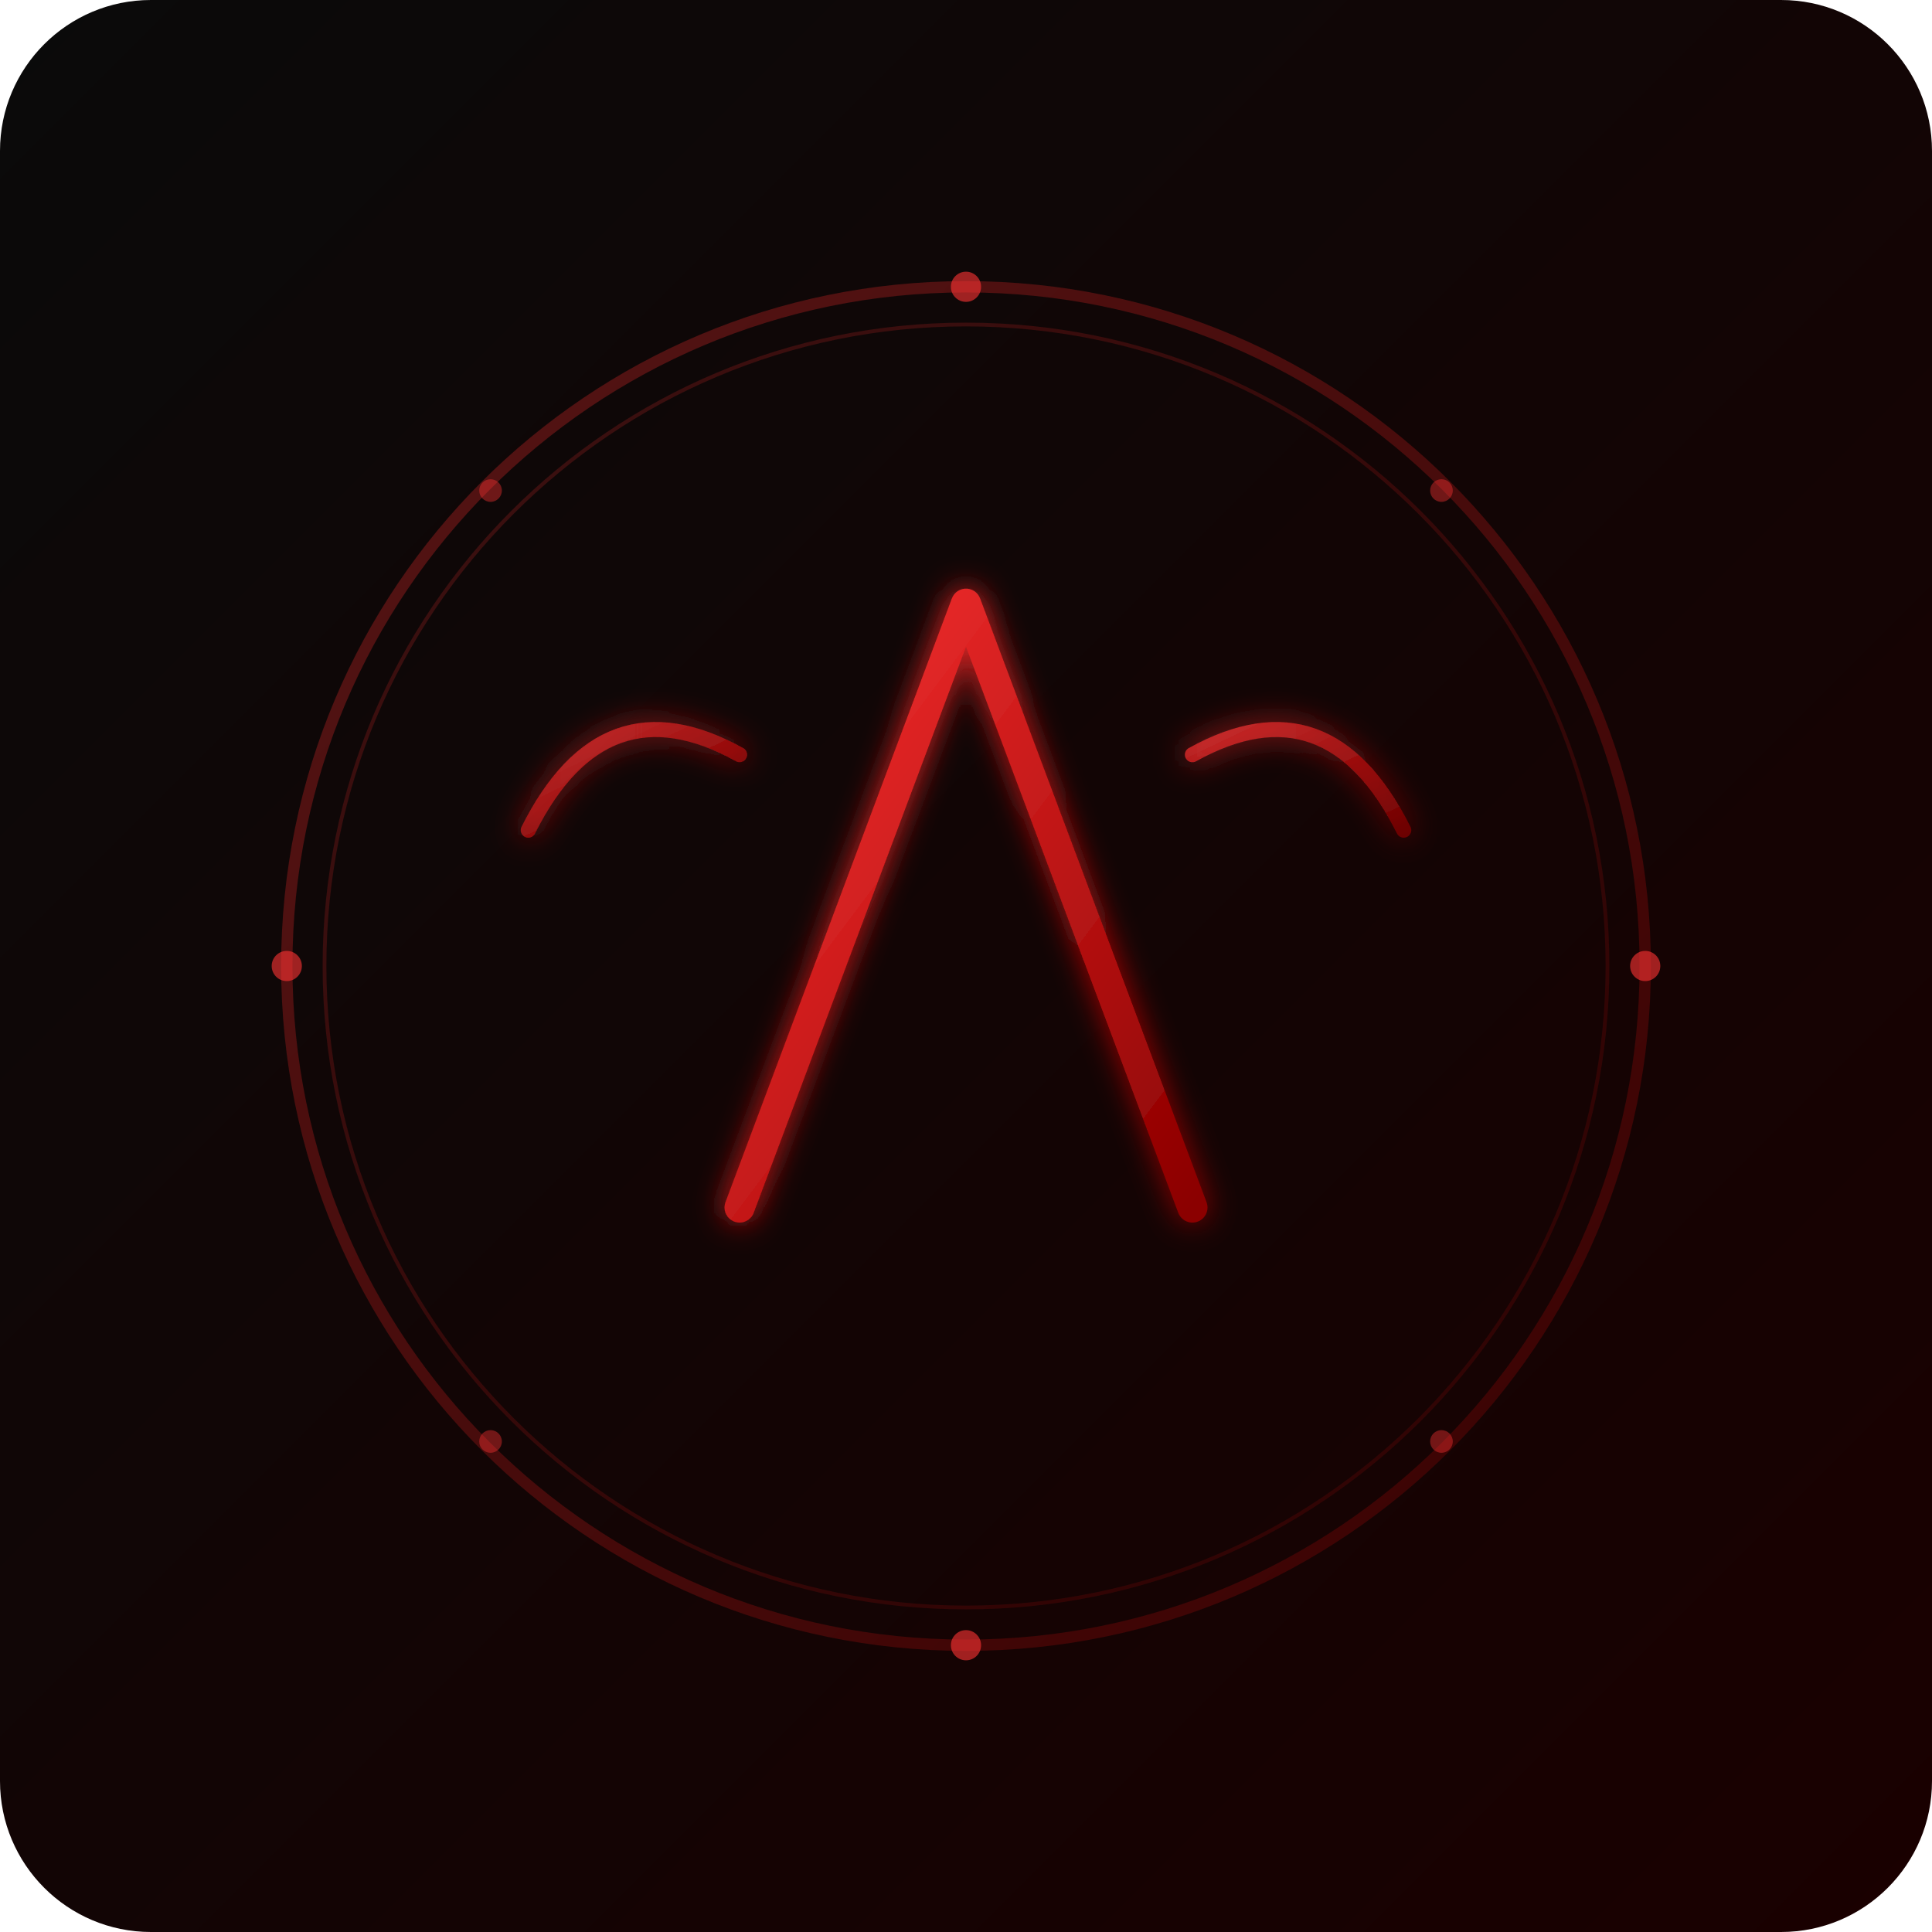
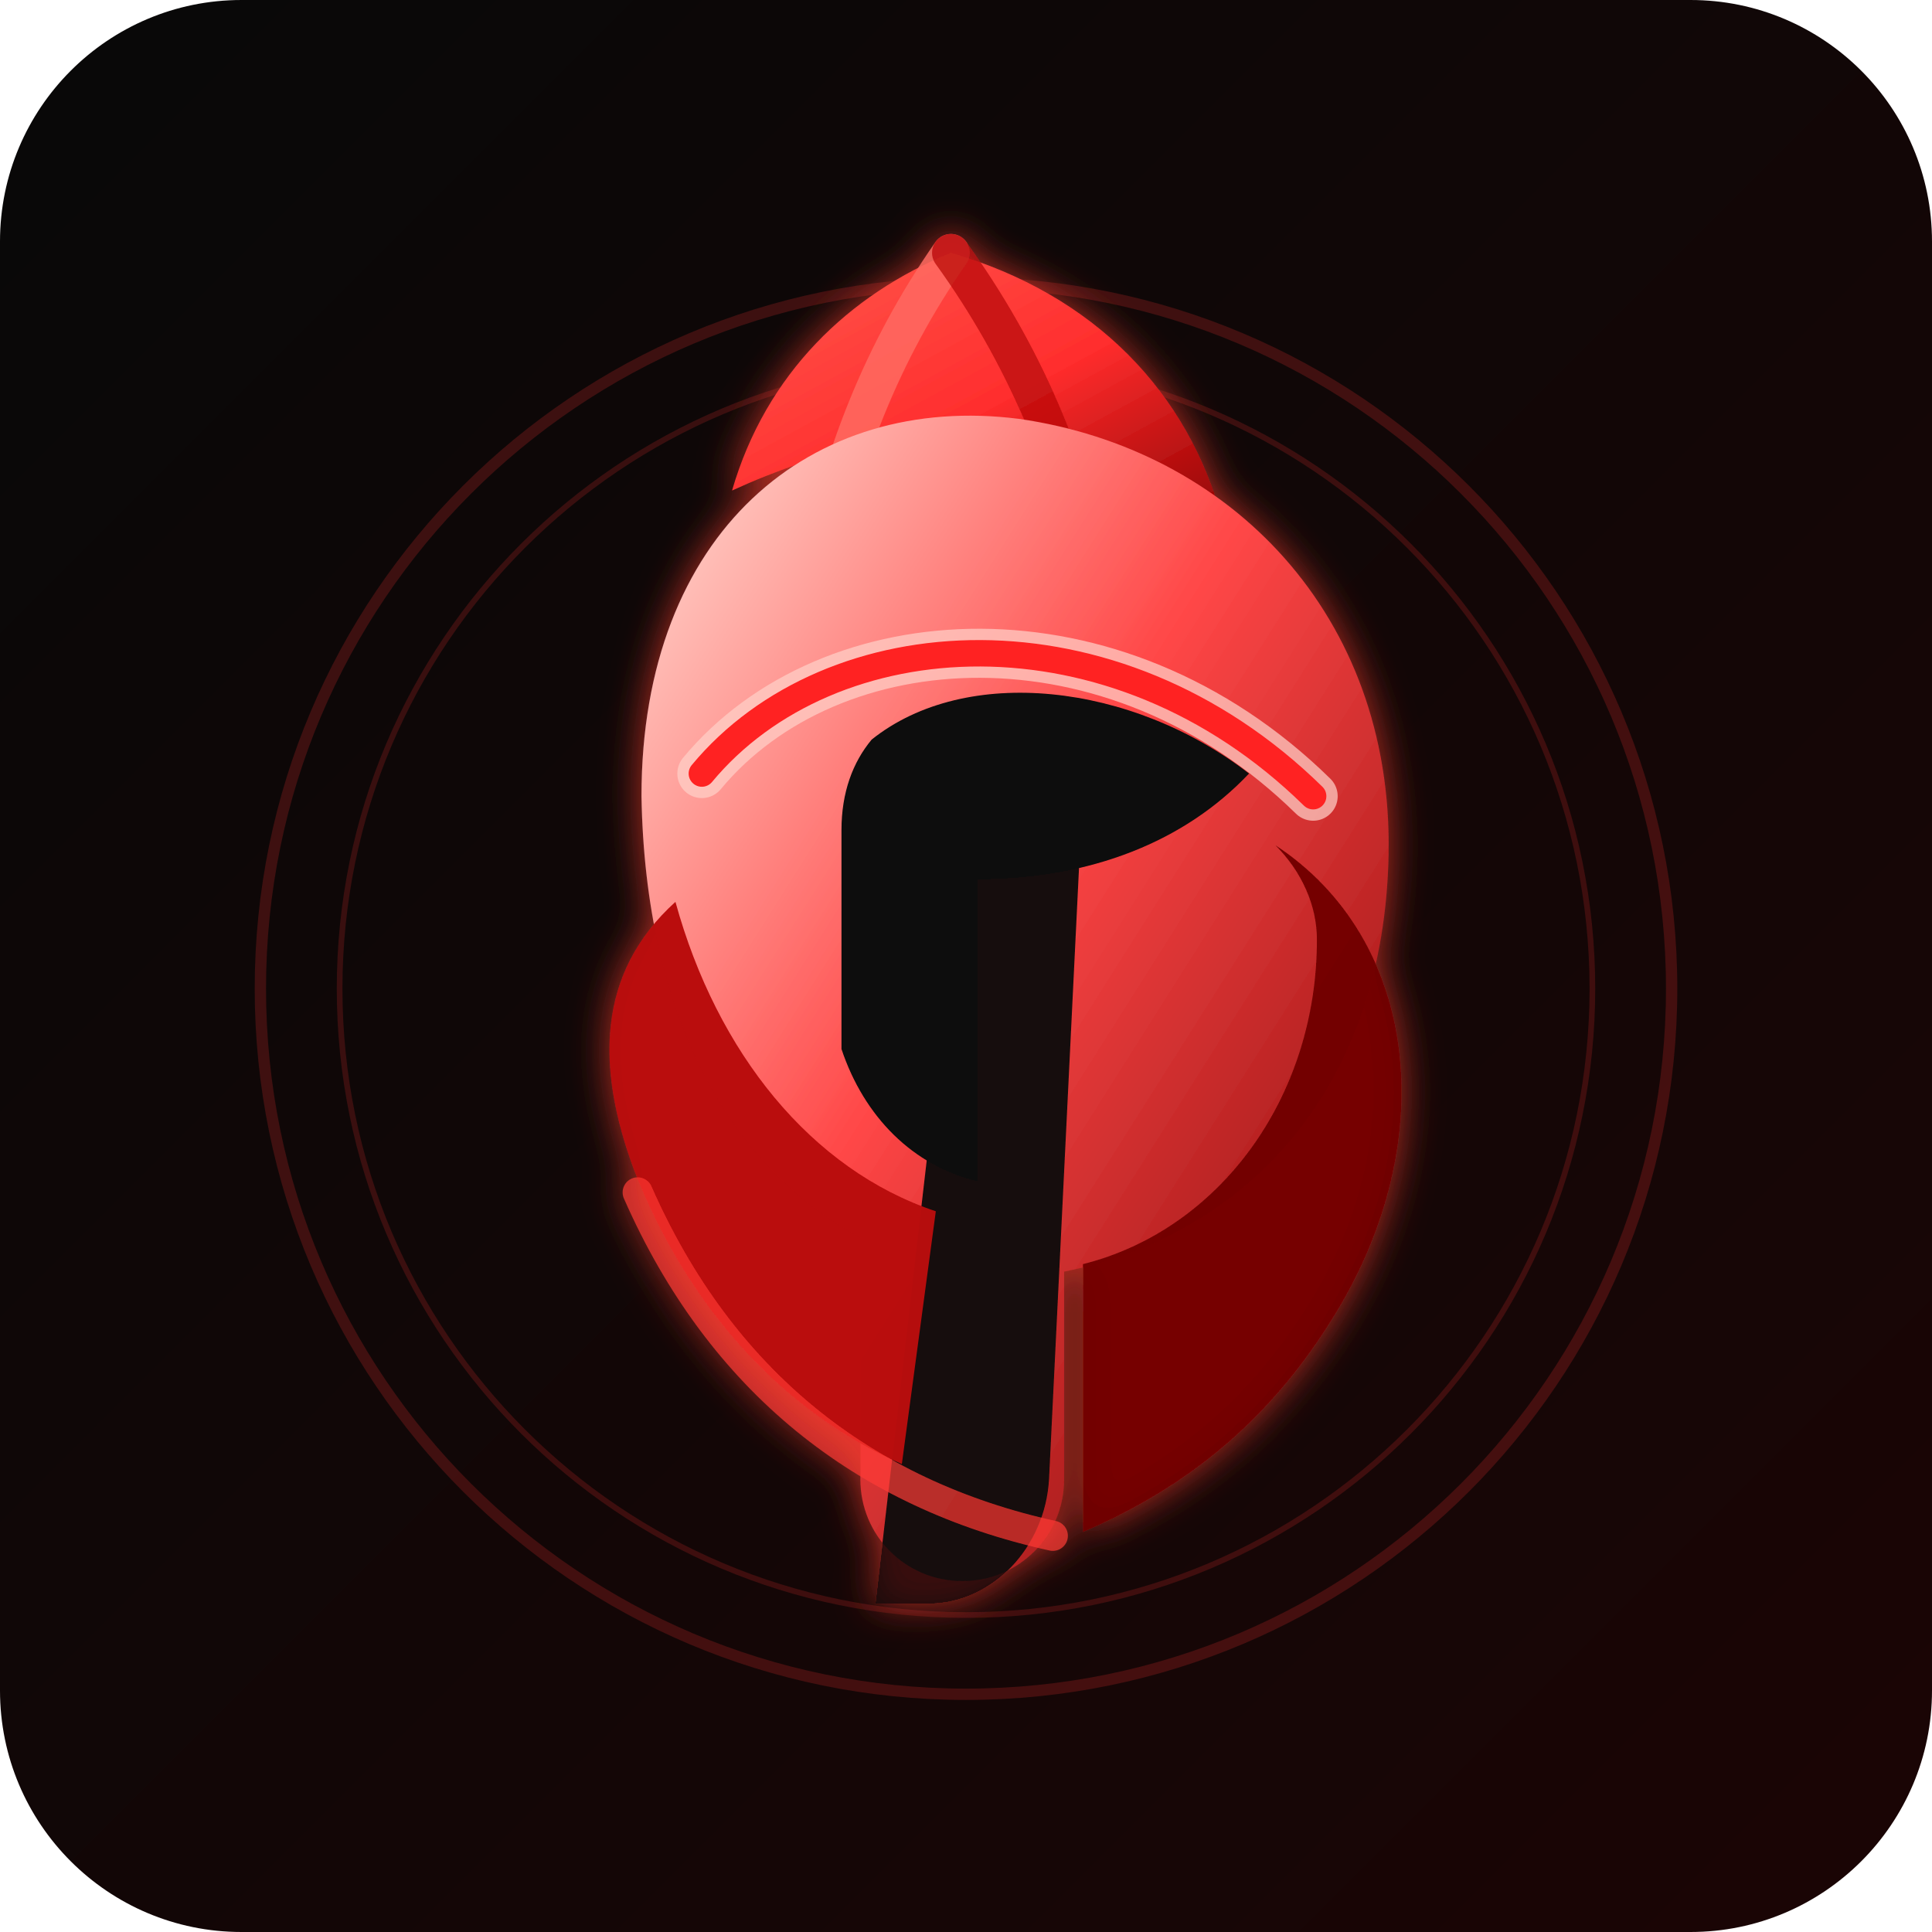
- <svg xmlns="http://www.w3.org/2000/svg" viewBox="0 0 512 512" width="512" height="512">
+ <svg xmlns="http://www.w3.org/2000/svg" viewBox="0 0 512 512" width="512" height="512" role="img" aria-label="ARES Spartan helmet logo">
  <defs>
-     <linearGradient id="glow" x1="0%" y1="0%" x2="100%" y2="100%">
-       <stop offset="0%" style="stop-color:#ff3333;stop-opacity:1" />
-       <stop offset="100%" style="stop-color:#8b0000;stop-opacity:1" />
+     <linearGradient id="bg" x1="0" y1="0" x2="1" y2="1">
+       <stop offset="0" stop-color="#080808" />
+       <stop offset="1" stop-color="#1b0505" />
    </linearGradient>
-     <linearGradient id="bg" x1="0%" y1="0%" x2="100%" y2="100%">
-       <stop offset="0%" style="stop-color:#0a0a0a;stop-opacity:1" />
-       <stop offset="100%" style="stop-color:#1a0000;stop-opacity:1" />
+     <linearGradient id="red" x1="0" y1="0" x2="1" y2="1">
+       <stop offset="0" stop-color="#ff5a4f" />
+       <stop offset="0.55" stop-color="#ff2d2d" />
+       <stop offset="1" stop-color="#8f0000" />
    </linearGradient>
-     <filter id="neon">
-       <feGaussianBlur stdDeviation="4" result="blur" />
+     <linearGradient id="metal" x1="0" y1="0" x2="1" y2="1">
+       <stop offset="0" stop-color="#ffe1d8" />
+       <stop offset="0.45" stop-color="#ff4747" />
+       <stop offset="1" stop-color="#730000" />
+     </linearGradient>
+     <filter id="glow" x="-40%" y="-40%" width="180%" height="180%">
+       <feGaussianBlur stdDeviation="5" result="blur" />
+       <feColorMatrix in="blur" type="matrix" values="1 0 0 0 0.95  0 0 0 0 0.05  0 0 0 0 0.03  0 0 0 .72 0" result="redBlur" />
      <feMerge>
-         <feMergeNode in="blur" />
+         <feMergeNode in="redBlur" />
        <feMergeNode in="SourceGraphic" />
      </feMerge>
    </filter>
  </defs>
-   <rect width="512" height="512" fill="url(#bg)" rx="40" />
-   <circle cx="256" cy="256" r="180" fill="none" stroke="url(#glow)" stroke-width="3" opacity="0.3" />
-   <circle cx="256" cy="256" r="170" fill="none" stroke="url(#glow)" stroke-width="1" opacity="0.2" />
-   <g filter="url(#neon)">
-     <path d="M 196 320 L 256 160 L 316 320" fill="none" stroke="url(#glow)" stroke-width="8" stroke-linecap="round" stroke-linejoin="round" />
-     <line x1="226" y1="260" x2="286" y2="260" stroke="url(#glow)" stroke-width="6" stroke-linecap="round" />
-     <line x1="256" y1="160" x2="256" y2="340" stroke="url(#glow)" stroke-width="3" opacity="0.4" />
-     <path d="M 196 200 Q 160 180 140 220" fill="none" stroke="url(#glow)" stroke-width="4" stroke-linecap="round" opacity="0.7" />
-     <path d="M 316 200 Q 352 180 372 220" fill="none" stroke="url(#glow)" stroke-width="4" stroke-linecap="round" opacity="0.7" />
+   <rect width="512" height="512" rx="64" fill="url(#bg)" />
+   <circle cx="256" cy="262" r="187" fill="none" stroke="#ff3333" stroke-width="3" opacity="0.20" />
+   <circle cx="256" cy="262" r="166" fill="none" stroke="#ff3333" stroke-width="1.5" opacity="0.18" />
+   <g filter="url(#glow)">
+     <path d="M252 67              C225 78 203 99 194 130              C218 119 239 115 258 116              C280 117 303 124 324 138              C315 104 290 78 252 67Z" fill="url(#red)" />
+     <path d="M252 67 C215 120 208 182 215 242" fill="none" stroke="#ff6a60" stroke-width="10" stroke-linecap="round" opacity="0.85" />
+     <path d="M252 67 C291 121 300 183 293 245" fill="none" stroke="#ba0909" stroke-width="10" stroke-linecap="round" opacity="0.75" />
+     <path d="M170 211              C170 141 215 104 270 111              C326 119 369 163 368 226              C367 288 331 327 282 337              L282 392              C282 407 270 419 255 419              C240 419 228 407 228 392              L228 328              C193 309 171 269 170 211Z" fill="url(#metal)" />
+     <path d="M231 196              C256 176 300 181 331 205              C314 223 289 233 259 233              L259 313              C242 309 229 296 223 278              L223 220              C223 210 226 202 231 196Z" fill="#080808" opacity="0.98" />
+     <path d="M254 229 L286 229 L278 392 C277 410 263 425 246 425 L232 425 L246 304 Z" fill="#0a0a0a" opacity="0.94" />
+     <path d="M179 239              C190 279 215 310 248 321              L239 388              C207 374 182 346 168 310              C158 283 158 258 179 239Z" fill="#b90909" opacity="0.98" />
+     <path d="M338 224              C376 249 382 302 354 348              C337 376 315 394 287 406              L287 335              C323 326 349 291 349 249              C349 240 345 231 338 224Z" fill="#700000" opacity="0.96" />
+     <path d="M186 205 C220 164 295 159 348 211" fill="none" stroke="#ffd0c8" stroke-width="13" stroke-linecap="round" opacity="0.72" />
+     <path d="M186 205 C220 164 295 159 348 211" fill="none" stroke="#ff2020" stroke-width="7" stroke-linecap="round" />
+     <path d="M169 316 C191 366 229 396 279 407" fill="none" stroke="#ff3a35" stroke-width="8" stroke-linecap="round" opacity="0.7" />
  </g>
-   <circle cx="256" cy="76" r="4" fill="#ff3333" opacity="0.6" />
-   <circle cx="256" cy="436" r="4" fill="#ff3333" opacity="0.6" />
-   <circle cx="76" cy="256" r="4" fill="#ff3333" opacity="0.6" />
-   <circle cx="436" cy="256" r="4" fill="#ff3333" opacity="0.6" />
-   <circle cx="130" cy="130" r="3" fill="#ff3333" opacity="0.4" />
-   <circle cx="382" cy="130" r="3" fill="#ff3333" opacity="0.4" />
-   <circle cx="130" cy="382" r="3" fill="#ff3333" opacity="0.4" />
-   <circle cx="382" cy="382" r="3" fill="#ff3333" opacity="0.4" />
</svg>
